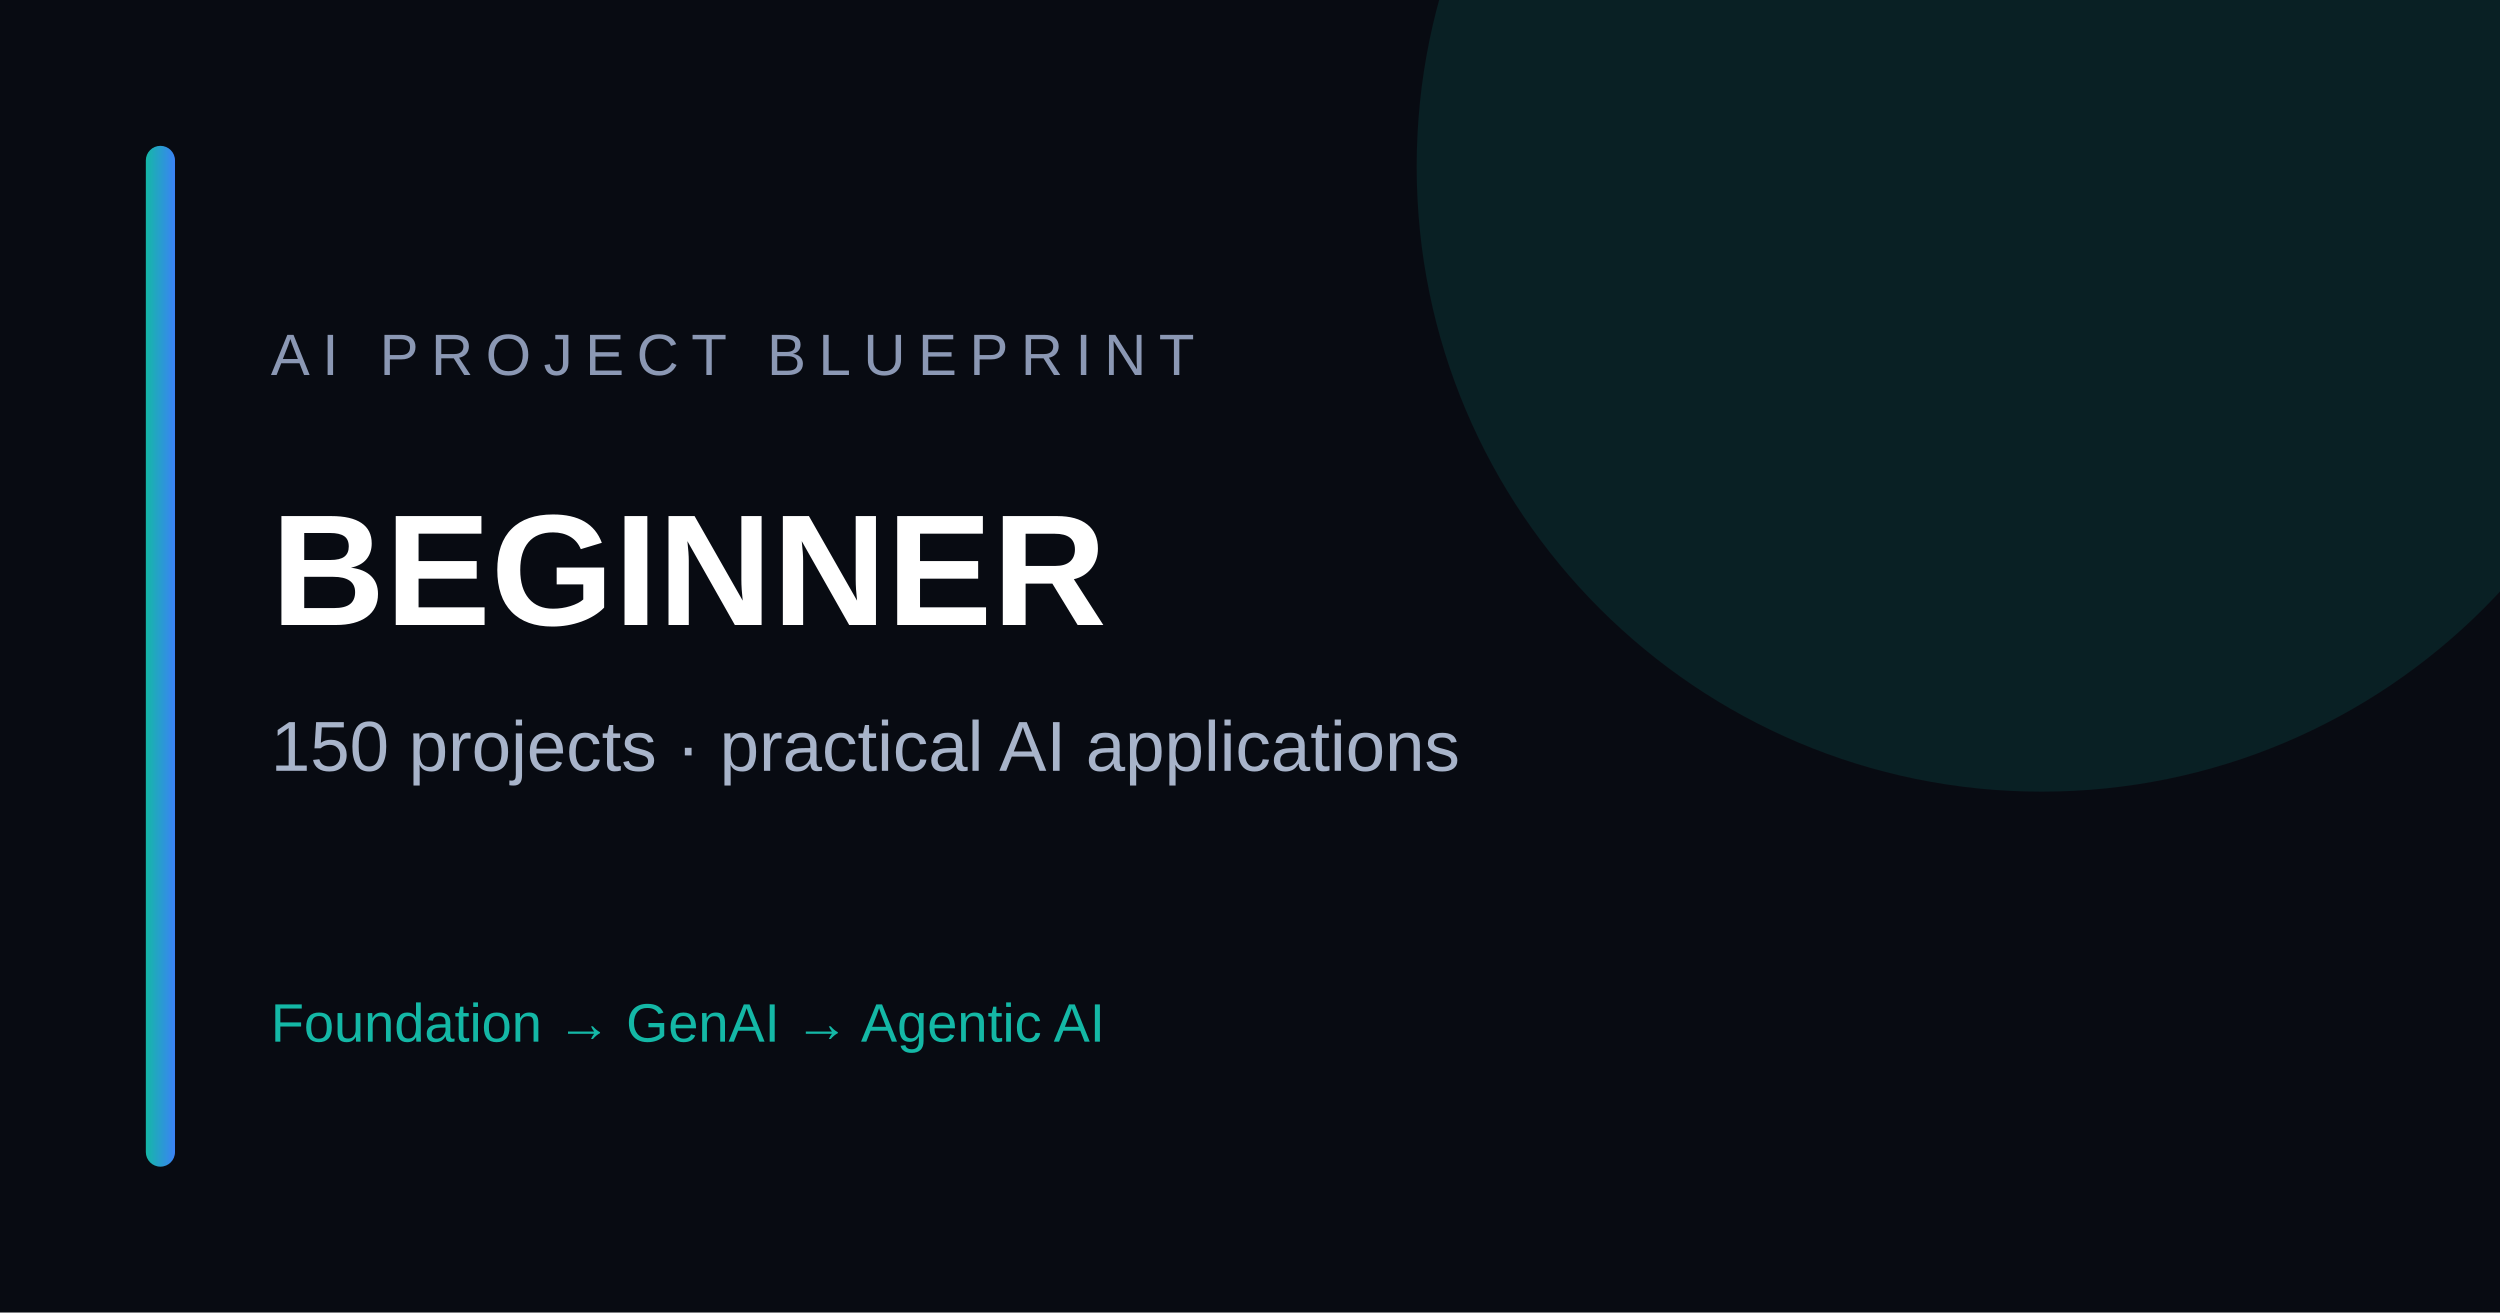
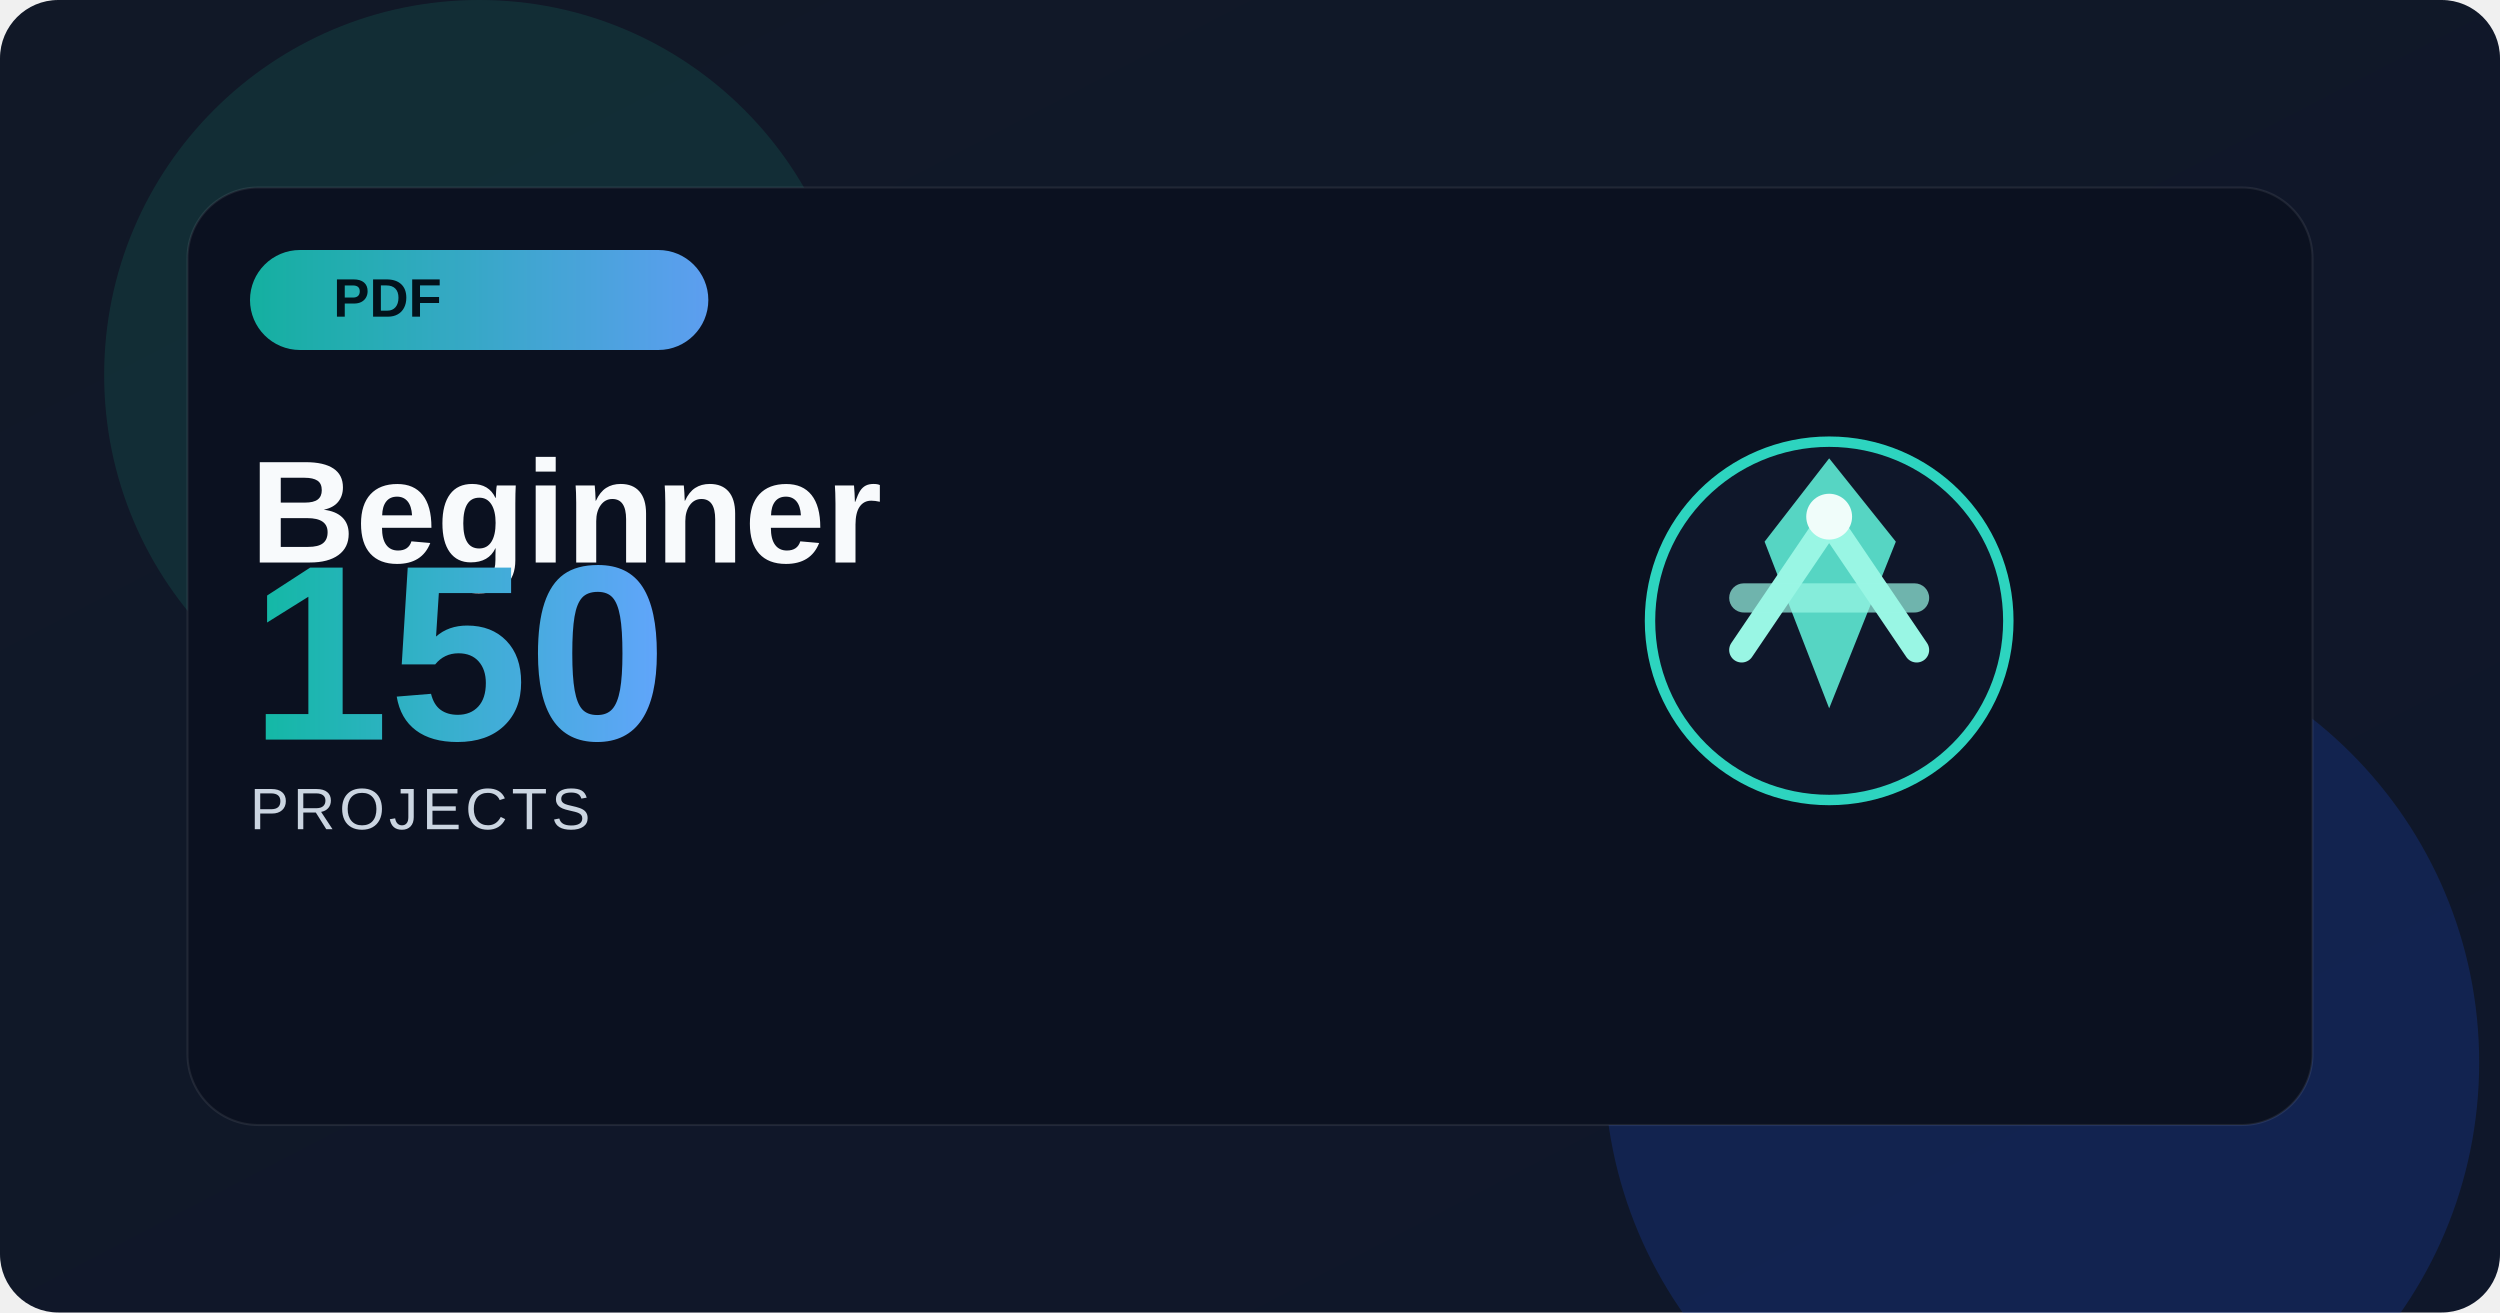
<svg xmlns="http://www.w3.org/2000/svg" width="1200" height="630" viewBox="0 0 1200 630">
  <defs>
-     <linearGradient id="g" x1="0" x2="1">
-       <stop stop-color="#14b8a6" />
-       <stop offset="1" stop-color="#3b82f6" />
+     <linearGradient id="bg" x1="0" x2="1" y1="0" y2="1">
+       <stop offset="0%" stop-color="#111827" />
+       <stop offset="100%" stop-color="#0f172a" />
+     </linearGradient>
+     <linearGradient id="accent" x1="0" x2="1">
+       <stop offset="0%" stop-color="#14b8a6" />
+       <stop offset="100%" stop-color="#60a5fa" />
    </linearGradient>
  </defs>
-   <rect width="1200" height="630" fill="#080b12" />
-   <circle cx="980" cy="80" r="300" fill="#14b8a6" opacity=".12" />
-   <rect x="70" y="70" width="14" height="490" rx="7" fill="url(#g)" />
-   <text x="130" y="180" fill="#8b98b4" font-family="Arial" font-size="28" letter-spacing="6">AI PROJECT BLUEPRINT</text>
-   <text x="130" y="300" fill="white" font-family="Arial" font-weight="700" font-size="76">BEGINNER</text>
-   <text x="130" y="370" fill="#a8b4ca" font-family="Arial" font-size="34">150 projects · practical AI applications</text>
-   <text x="130" y="500" fill="#14b8a6" font-family="Arial" font-size="26">Foundation → GenAI → Agentic AI</text>
+   <rect width="1200" height="630" rx="28" fill="url(#bg)" />
+   <circle cx="230" cy="180" r="180" fill="#134e4a" opacity="0.4" />
+   <circle cx="980" cy="510" r="210" fill="#1d4ed8" opacity="0.22" />
+   <rect x="90" y="90" width="1020" height="450" rx="34" fill="#0b1120" stroke="rgba(255,255,255,0.08)" />
+   <rect x="120" y="120" width="220" height="48" rx="24" fill="url(#accent)" opacity="0.95" />
+   <text x="160" y="152" font-family="Segoe UI, Arial, sans-serif" font-size="26" font-weight="700" fill="#03111b">PDF</text>
+   <text x="120" y="270" font-family="Segoe UI, Arial, sans-serif" font-size="70" font-weight="800" fill="#f8fafc">Beginner</text>
+   <text x="120" y="355" font-family="Segoe UI, Arial, sans-serif" font-size="120" font-weight="900" fill="url(#accent)">150</text>
+   <text x="120" y="398" font-family="Segoe UI, Arial, sans-serif" font-size="28" fill="#cbd5e1" letter-spacing="2">PROJECTS</text>
+   <g transform="translate(760 170)">
+     <circle cx="118" cy="128" r="86" fill="#0f172a" stroke="#2dd4bf" stroke-width="5" />
+     <path d="M118 50 L150 90 L118 170 L87 90 Z" fill="#5eead4" opacity="0.9" />
+     <path d="M76 142 L118 80 L160 142" fill="none" stroke="#99f6e4" stroke-width="12" stroke-linecap="round" stroke-linejoin="round" />
+     <circle cx="118" cy="78" r="11" fill="#f0fdfa" />
+     <rect x="70" y="110" width="96" height="14" rx="7" fill="#99f6e4" opacity="0.7" />
+   </g>
</svg>
